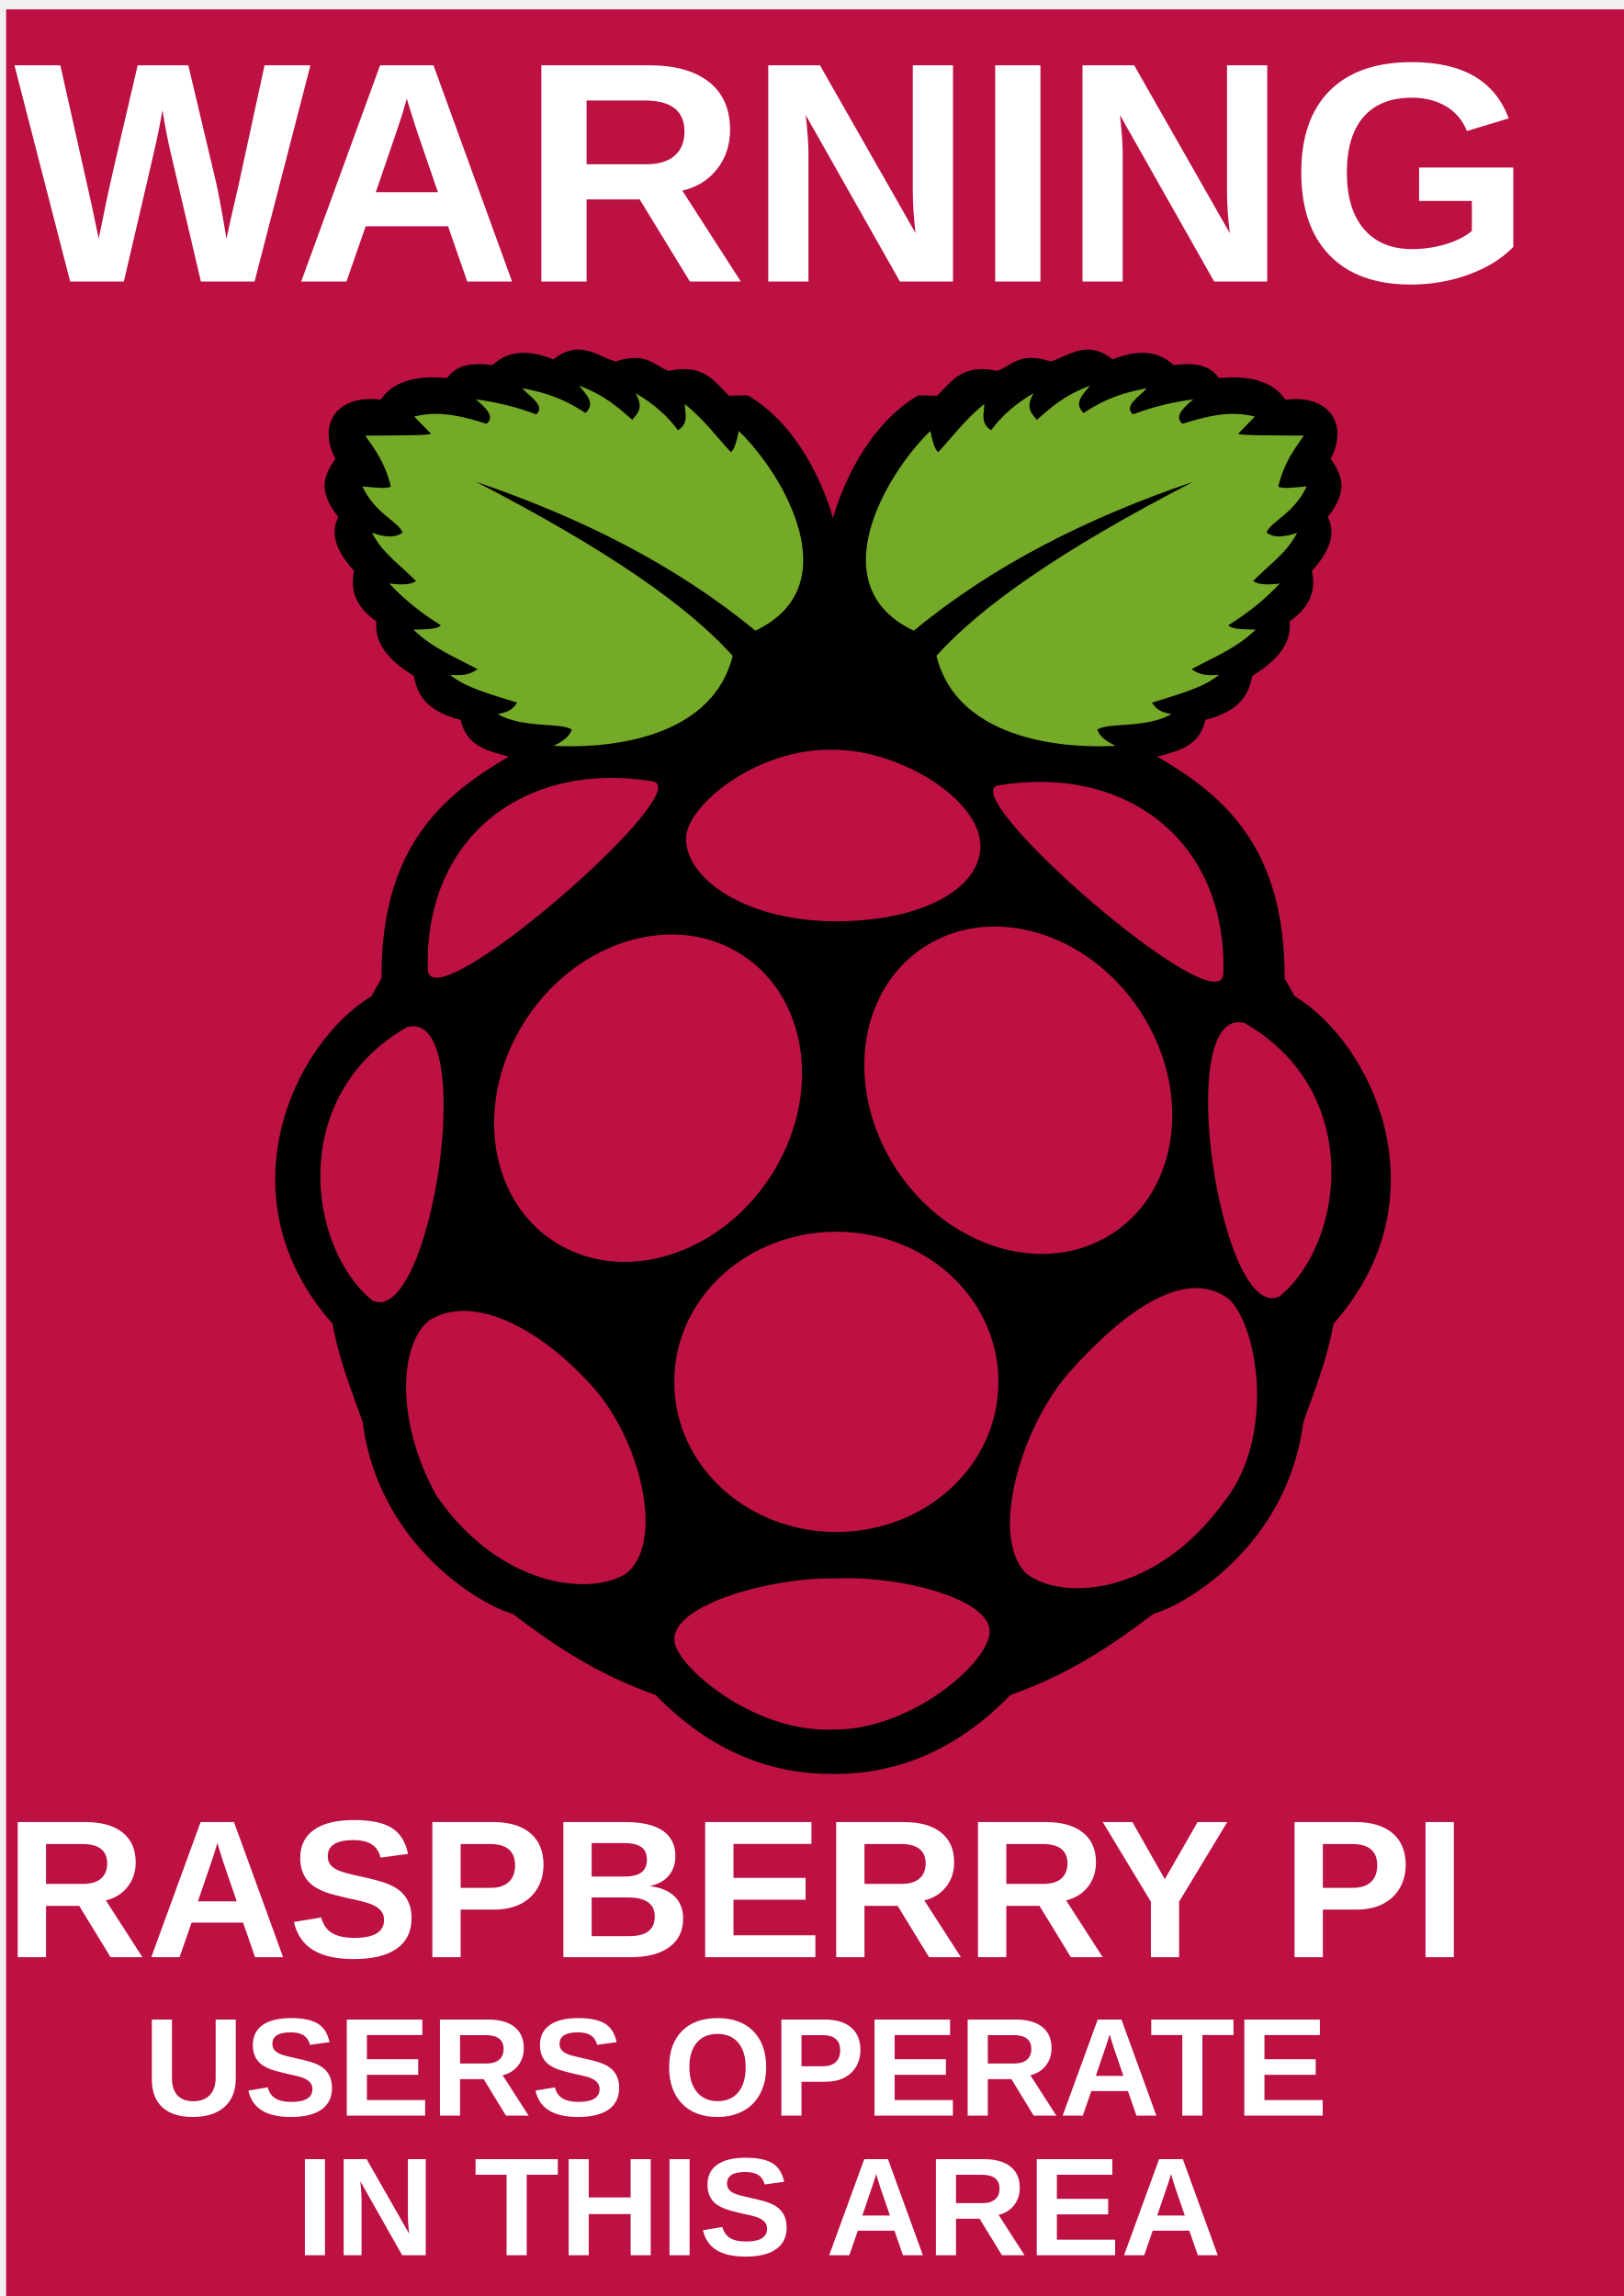
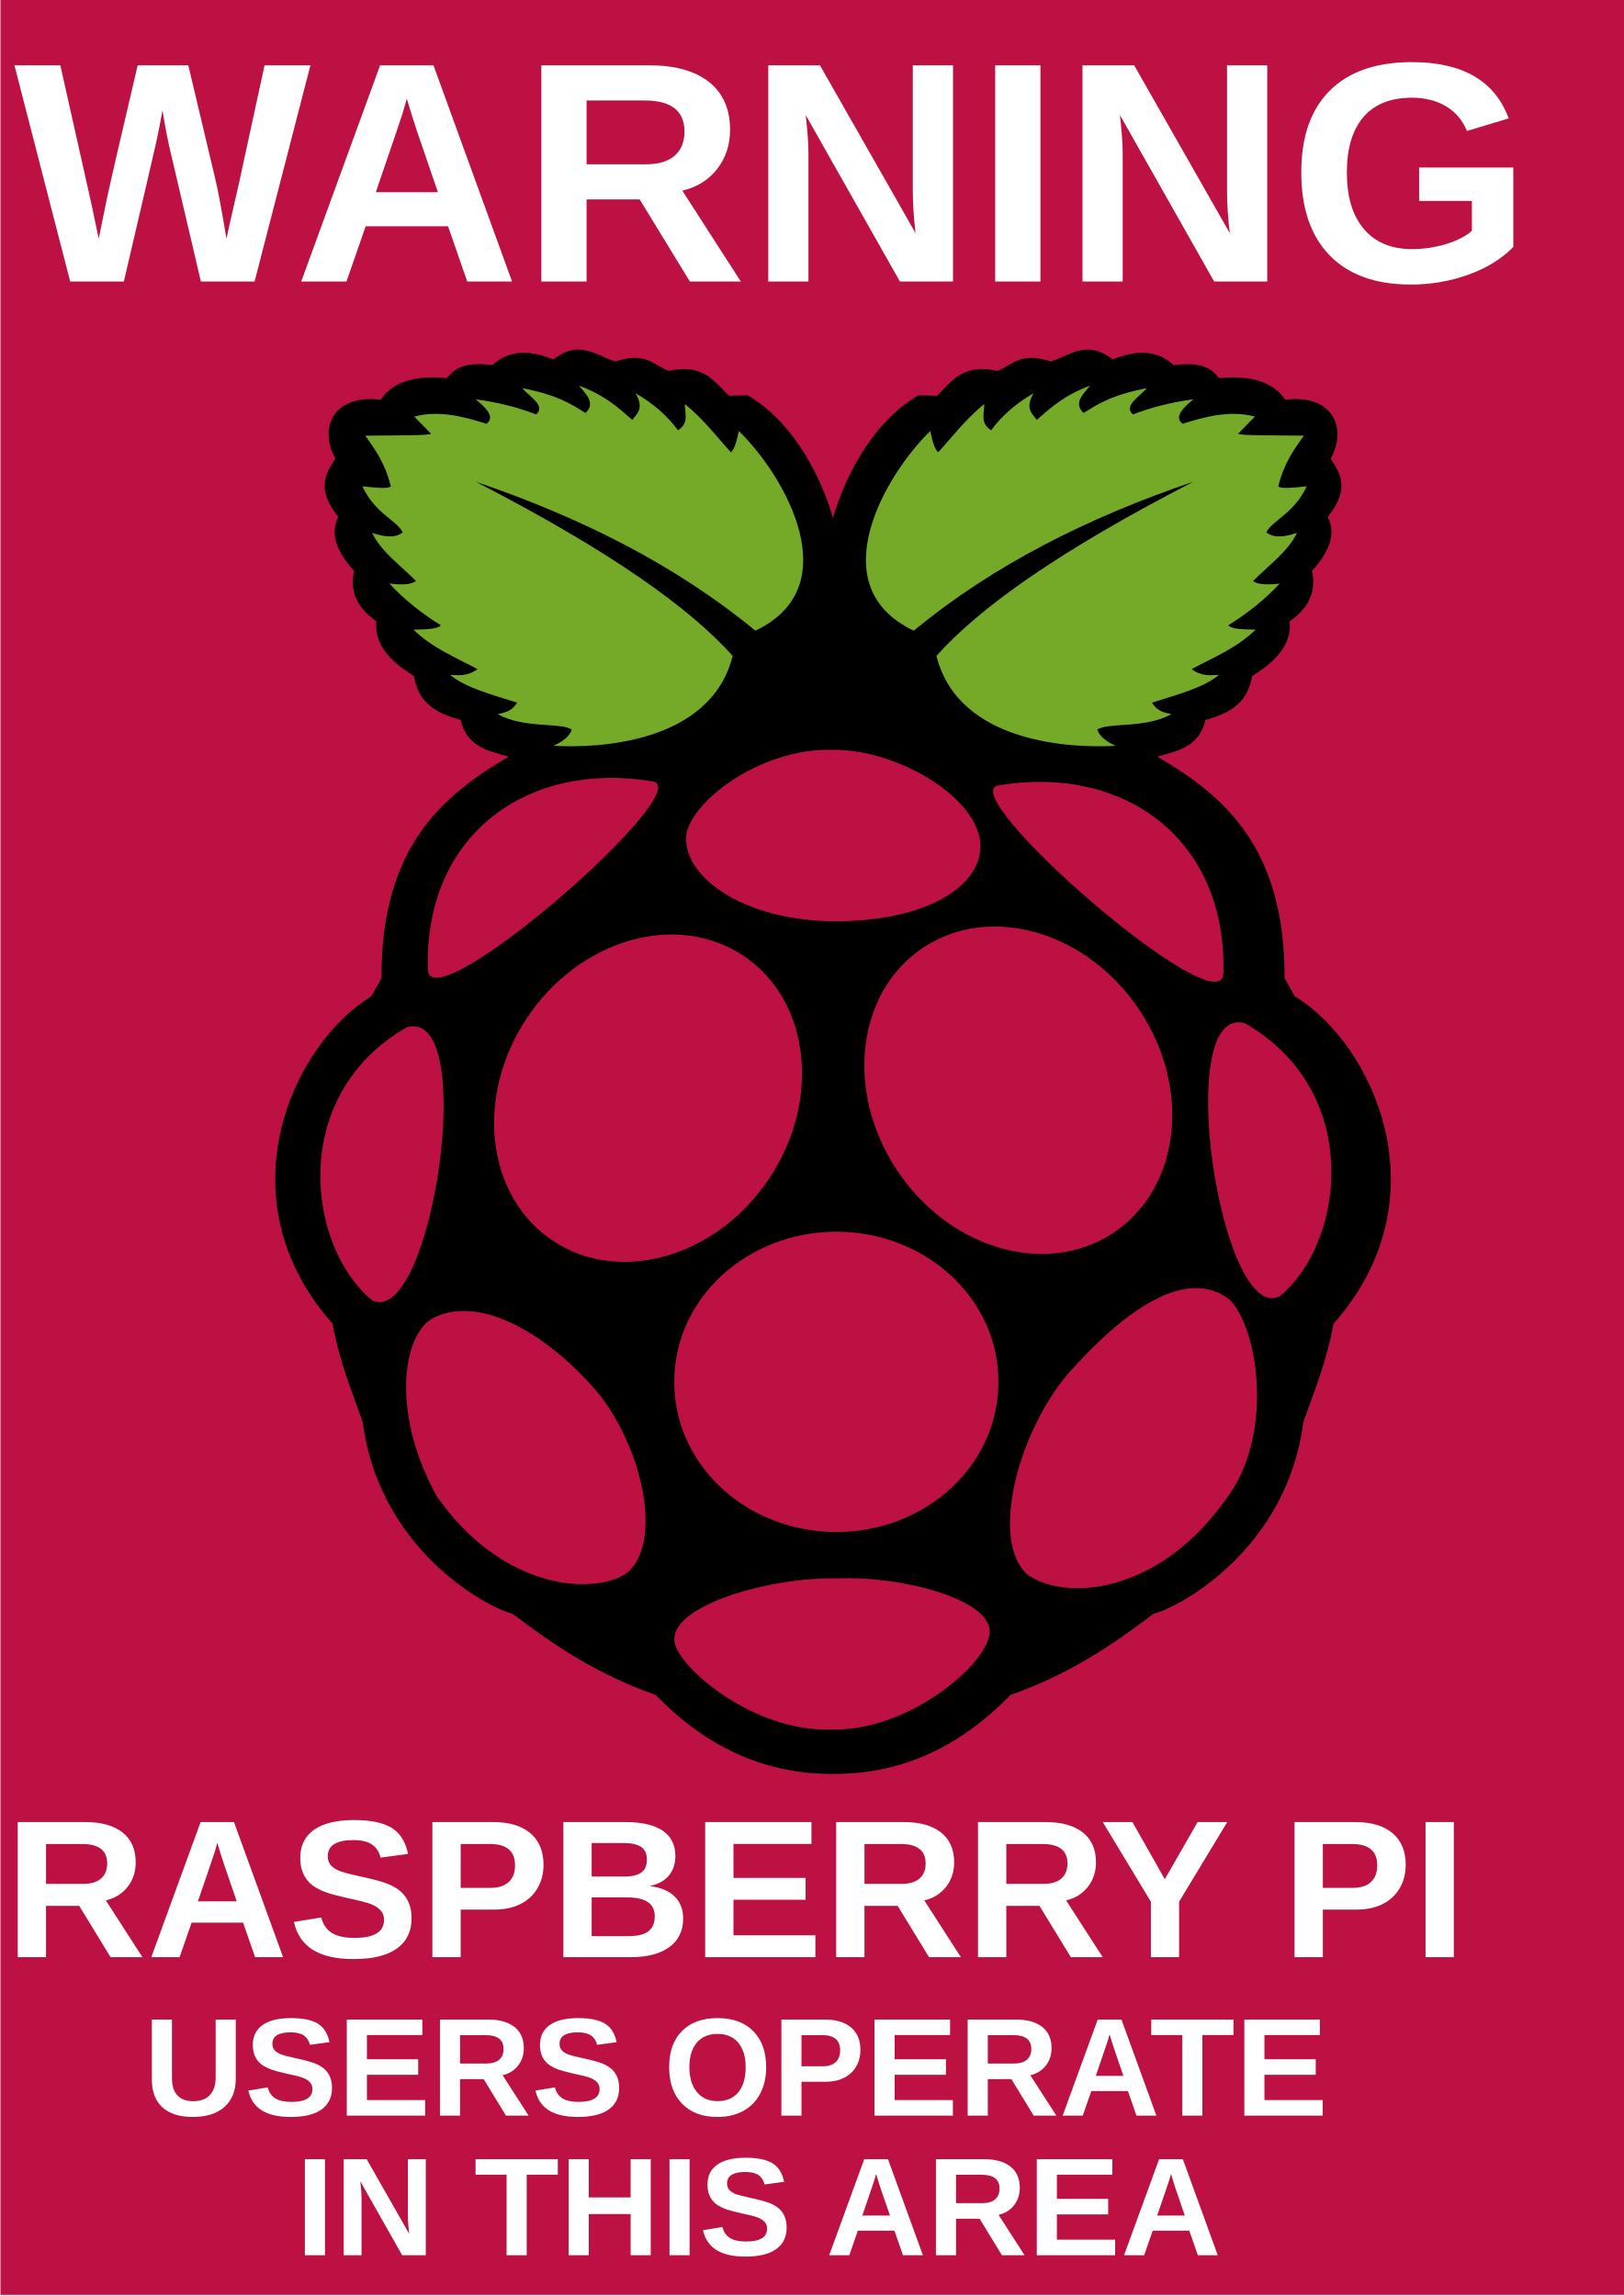
<svg xmlns="http://www.w3.org/2000/svg" width="744.094" height="1052.362" id="svg3121" version="1.1">
  <defs id="defs3123" />
  <g id="layer1">
-     <rect x="2.807" y="4.297" width="744.123" height="1052.073" style="fill:#bc1142;fill-opacity:1;stroke:none" id="rect5" />
+     <rect x="0.221" y="-0.229" width="744.123" height="1052.073" style="fill:#bc1142;fill-opacity:1;stroke:none" id="rect5" />
    <text xml:space="preserve" style="font-size:40px;font-style:normal;font-weight:normal;line-height:100%;letter-spacing:0px;word-spacing:0px;fill:#000000;fill-opacity:1;stroke:none;font-family:Sans" x="373.591" y="897.057" id="text3115">
      <tspan x="373.591" y="897.057" style="font-size:90px;font-style:normal;font-variant:normal;font-weight:bold;font-stretch:normal;text-align:center;line-height:100%;text-anchor:middle;fill:#ffffff;font-family:Arial;-inkscape-font-specification:Arial Bold" id="tspan3333">RASPBERRY PI</tspan>
      <tspan x="373.591" y="969.677" style="font-size:64px;font-style:normal;font-variant:normal;font-weight:bold;font-stretch:normal;text-align:center;line-height:100%;text-anchor:middle;fill:#ffffff;font-family:Arial;-inkscape-font-specification:Arial Bold" id="tspan3031">USERS OPERATE</tspan>
      <tspan x="373.591" y="1033.677" style="font-size:64px;font-style:normal;font-variant:normal;font-weight:bold;font-stretch:normal;text-align:center;line-height:100%;text-anchor:middle;fill:#ffffff;font-family:Arial;-inkscape-font-specification:Arial Bold" id="tspan3035">IN THIS AREA</tspan>
    </text>
    <g id="g3165" transform="matrix(0.9121771,0,0,0.9121771,120.054,158.7125)">
      <path id="path3131" d="m 158.38,1.656 c -3.619,0.112 -7.517,1.449 -11.938,4.938 -10.83,-4.176 -21.33,-5.627 -30.72,2.875 C 101.222,7.588 96.51,11.469 92.94,16 89.757,15.934 69.121,12.728 59.658,26.844 35.877,24.03 28.361,40.832 36.877,56.5 c -4.857,7.519 -9.889,14.947 1.469,29.281 -4.018,7.984 -1.527,16.644 7.938,27.125 -2.498,11.223 2.412,19.141 11.219,25.312 -1.647,15.358 14.084,24.287 18.781,27.469 1.804,8.949 5.563,17.393 23.531,22.062 2.963,13.336 13.762,15.639 24.219,18.438 -34.562,20.09 -64.201,46.523 -64,111.38 l -5.062,9.031 c -39.63,24.1 -75.285,101.56 -19.53,164.52 3.642,19.708 9.75,33.864 15.188,49.531 8.134,63.131 61.218,92.692 75.219,96.188 20.517,15.628 42.368,30.457 71.938,40.844 27.875,28.749 58.074,39.706 88.438,39.688 0.445,-2.8e-4 0.899,0.005 1.344,0 30.364,0.019 60.562,-10.938 88.438,-39.688 29.569,-10.387 51.421,-25.216 71.938,-40.844 14.001,-3.496 67.085,-33.057 75.219,-96.188 5.438,-15.667 11.546,-29.823 15.188,-49.531 55.754,-62.965 20.1,-140.43 -19.531,-164.53 l -5.07,-9.03 c 0.201,-64.852 -29.438,-91.285 -64,-111.38 10.457,-2.798 21.256,-5.101 24.219,-18.438 17.968,-4.67 21.728,-13.114 23.531,-22.062 4.698,-3.181 20.428,-12.111 18.781,-27.469 8.807,-6.172 13.717,-14.09 11.219,-25.312 9.465,-10.481 11.956,-19.141 7.938,-27.125 11.36,-14.328 6.32,-21.756 1.47,-29.275 8.51,-15.668 1,-32.47 -22.79,-29.656 -9.46,-14.116 -30.09,-10.91 -33.28,-10.844 -3.57,-4.531 -8.28,-8.412 -22.78,-6.531 -9.39,-8.502 -19.89,-7.051 -30.72,-2.875 -12.86,-10.148 -21.37,-2.013 -31.09,1.062 -15.57,-5.088 -19.13,1.881 -26.78,4.719 -16.98,-3.588 -22.14,4.224 -30.28,12.469 l -9.469,-0.188 c -25.611,15.093 -38.334,45.826 -42.844,61.625 -4.512,-15.802 -17.206,-46.535 -42.812,-61.625 l -9.469,0.188 c -8.15,-8.245 -13.31,-16.057 -30.29,-12.469 -7.65,-2.838 -11.2,-9.806 -26.78,-4.719 -6.38,-2.018 -12.247,-6.214 -19.156,-6 z" style="fill:#000000" />
      <path id="path3133" d="m 107.39,68.056 c 67.948,35.031 107.45,63.369 129.09,87.504 -11.082,44.418 -68.896,46.445 -90.036,45.199 4.328,-2.015 7.94,-4.428 9.22,-8.136 -5.304,-3.77 -24.113,-0.397 -37.244,-7.774 5.044,-1.045 7.404,-2.063 9.763,-5.785 -12.406,-3.957 -25.769,-7.366 -33.628,-13.921 4.241,0.052 8.201,0.949 13.74,-2.893 -11.112,-5.988 -22.969,-10.734 -32.181,-19.887 5.745,-0.141 11.939,-0.057 13.74,-2.17 -10.17,-6.301 -18.751,-13.308 -25.854,-20.972 8.04,0.971 11.435,0.135 13.379,-1.266 -7.688,-7.874 -17.418,-14.523 -22.057,-24.226 5.97,2.058 11.431,2.845 15.368,-0.181 -2.612,-5.894 -13.805,-9.37 -20.249,-23.142 6.284,0.609 12.95,1.371 14.283,0 -2.917,-11.884 -7.922,-18.565 -12.831,-25.487 13.45,-0.2 33.828,0.052 32.905,-1.085 l -8.316,-8.497 c 13.138,-3.537 26.581,0.568 36.34,3.616 4.382,-3.458 -0.078,-7.83 -5.424,-12.294 11.165,1.491 21.254,4.057 30.373,7.593 4.872,-4.399 -3.164,-8.799 -7.051,-13.198 17.249,3.273 24.557,7.871 31.82,12.475 5.269,-5.051 0.302,-9.343 -3.254,-13.74 13.006,4.817 19.705,11.036 26.758,17.175 2.391,-3.227 6.075,-5.592 1.627,-13.379 9.234,5.323 16.189,11.595 21.334,18.622 5.713,-3.638 3.404,-8.613 3.435,-13.198 9.597,7.806 15.687,16.114 23.142,24.226 1.502,-1.093 2.817,-4.802 3.978,-10.667 22.895,22.212 55.246,78.158 8.316,100.34 -39.94,-32.94 -87.64,-56.883 -140.5,-74.844 z" style="fill:#75a928" />
      <path id="path3135" d="m 467.92,68.056 c -67.94,35.034 -107.44,63.364 -129.08,87.504 11.082,44.418 68.896,46.445 90.036,45.199 -4.328,-2.015 -7.94,-4.428 -9.22,-8.136 5.304,-3.77 24.113,-0.397 37.244,-7.774 -5.044,-1.045 -7.404,-2.063 -9.763,-5.785 12.406,-3.957 25.769,-7.366 33.628,-13.921 -4.241,0.052 -8.201,0.949 -13.74,-2.893 11.112,-5.988 22.969,-10.734 32.181,-19.887 -5.745,-0.141 -11.939,-0.057 -13.74,-2.17 10.17,-6.301 18.751,-13.308 25.854,-20.972 -8.04,0.971 -11.435,0.135 -13.379,-1.266 7.688,-7.874 17.418,-14.523 22.057,-24.226 -5.97,2.058 -11.431,2.845 -15.368,-0.181 2.612,-5.894 13.805,-9.37 20.249,-23.142 -6.284,0.609 -12.95,1.371 -14.283,0 2.922,-11.889 7.928,-18.57 12.836,-25.492 -13.45,-0.2 -33.828,0.052 -32.905,-1.085 l 8.316,-8.497 c -13.138,-3.537 -26.581,0.568 -36.34,3.616 -4.382,-3.458 0.078,-7.83 5.424,-12.294 -11.165,1.491 -21.254,4.057 -30.373,7.593 -4.872,-4.399 3.164,-8.799 7.051,-13.198 -17.249,3.273 -24.557,7.871 -31.82,12.475 -5.269,-5.051 -0.302,-9.343 3.254,-13.74 -13.006,4.817 -19.705,11.036 -26.758,17.175 -2.391,-3.227 -6.075,-5.592 -1.627,-13.379 -9.234,5.323 -16.189,11.595 -21.334,18.622 -5.713,-3.638 -3.404,-8.613 -3.435,-13.198 -9.597,7.806 -15.687,16.114 -23.142,24.226 -1.502,-1.093 -2.817,-4.802 -3.978,-10.667 -22.895,22.212 -55.246,78.158 -8.316,100.34 39.919,-32.947 87.616,-56.888 140.48,-74.849 z" style="fill:#75a928" />
      <path id="path3137" transform="matrix(1.131107,0,0,1.12805,-43.13914,-68.31098)" d="m 365.2,521.85 a 71.956,66.532 0 1 1 -143.91,0 71.956,66.532 0 1 1 143.91,0 z" style="fill:#bc1142" />
      <path id="path3139" transform="matrix(0.7674168,-1.161311,2.171115,1.422437,-560.8886,217.6886)" d="m 262.84,276.65 a 61.875,28.125 0 1 1 -123.75,0 61.875,28.125 0 1 1 123.75,0 z" style="fill:#bc1142" />
      <path id="path3141" transform="matrix(-0.7674168,-1.161311,-2.171115,1.422437,1134.829,213.6886)" d="m 262.84,276.65 a 61.875,28.125 0 1 1 -123.75,0 61.875,28.125 0 1 1 123.75,0 z" style="fill:#bc1142" />
      <path id="path3143" d="M 72.91,342.09 C 109.32,332.33 85.202,492.72 55.577,479.56 22.99,453.35 12.494,376.59 72.91,342.09 z" style="fill:#bc1142" />
      <path id="path3145" d="M 493.68,340.09 C 457.266,330.333 481.388,490.73 511.013,477.57 543.6,451.357 554.096,374.59 493.68,340.09 z" style="fill:#bc1142" />
      <path id="path3147" d="m 369.97,220.65 c 62.835,-10.61 115.12,26.722 113.01,94.858 -2.067,26.121 -136.16,-90.969 -113.01,-94.858 z" style="fill:#bc1142" />
      <path id="path3149" d="M 196.36,218.65 C 133.52,208.04 81.24,245.38 83.35,313.51 85.417,339.63 219.51,222.54 196.36,218.65 z" style="fill:#bc1142" />
      <path id="path3151" d="m 286.62,202.76 c -37.503,-0.975 -73.495,27.834 -73.582,44.544 -0.105,20.304 29.651,41.093 73.837,41.62 45.123,0.323 73.916,-16.64 74.061,-37.594 0.165,-23.74 -41.039,-48.937 -74.317,-48.571 z" style="fill:#bc1142" />
      <path id="path3153" d="m 288.91,619.12 c 32.697,-1.427 76.571,10.532 76.657,26.396 0.543,15.405 -39.79,50.211 -78.826,49.538 -40.427,1.744 -80.069,-33.116 -79.55,-45.199 -0.605,-17.716 49.226,-31.548 81.719,-30.735 z" style="fill:#bc1142" />
      <path id="path3155" d="m 168.14,525.1 c 23.279,28.046 33.891,77.319 14.464,91.844 -18.379,11.088 -63.012,6.522 -94.736,-39.052 -21.395,-38.242 -18.638,-77.157 -3.616,-88.589 22.464,-13.684 57.173,4.799 83.889,35.797 z" style="fill:#bc1142" />
      <path id="path3157" d="m 405.02,516.21 c -25.187,29.502 -39.212,83.31 -20.838,100.64 17.568,13.464 64.729,11.582 99.566,-36.756 25.296,-32.465 16.82,-86.682 2.371,-101.08 -21.464,-16.602 -52.277,4.645 -81.099,37.188 z" style="fill:#bc1142" />
    </g>
    <text xml:space="preserve" style="font-size:40px;font-style:normal;font-weight:normal;line-height:100%;letter-spacing:0px;word-spacing:0px;fill:#000000;fill-opacity:1;stroke:none;font-family:Sans" x="380.457" y="129.021" id="text3115-1">
      <tspan x="380.457" y="129.021" style="font-size:144px;font-style:normal;font-variant:normal;font-weight:bold;font-stretch:normal;text-align:center;line-height:100%;text-anchor:middle;fill:#ffffff;font-family:Arial;-inkscape-font-specification:Arial Bold" id="tspan3003-4">WARNING</tspan>
    </text>
  </g>
</svg>
